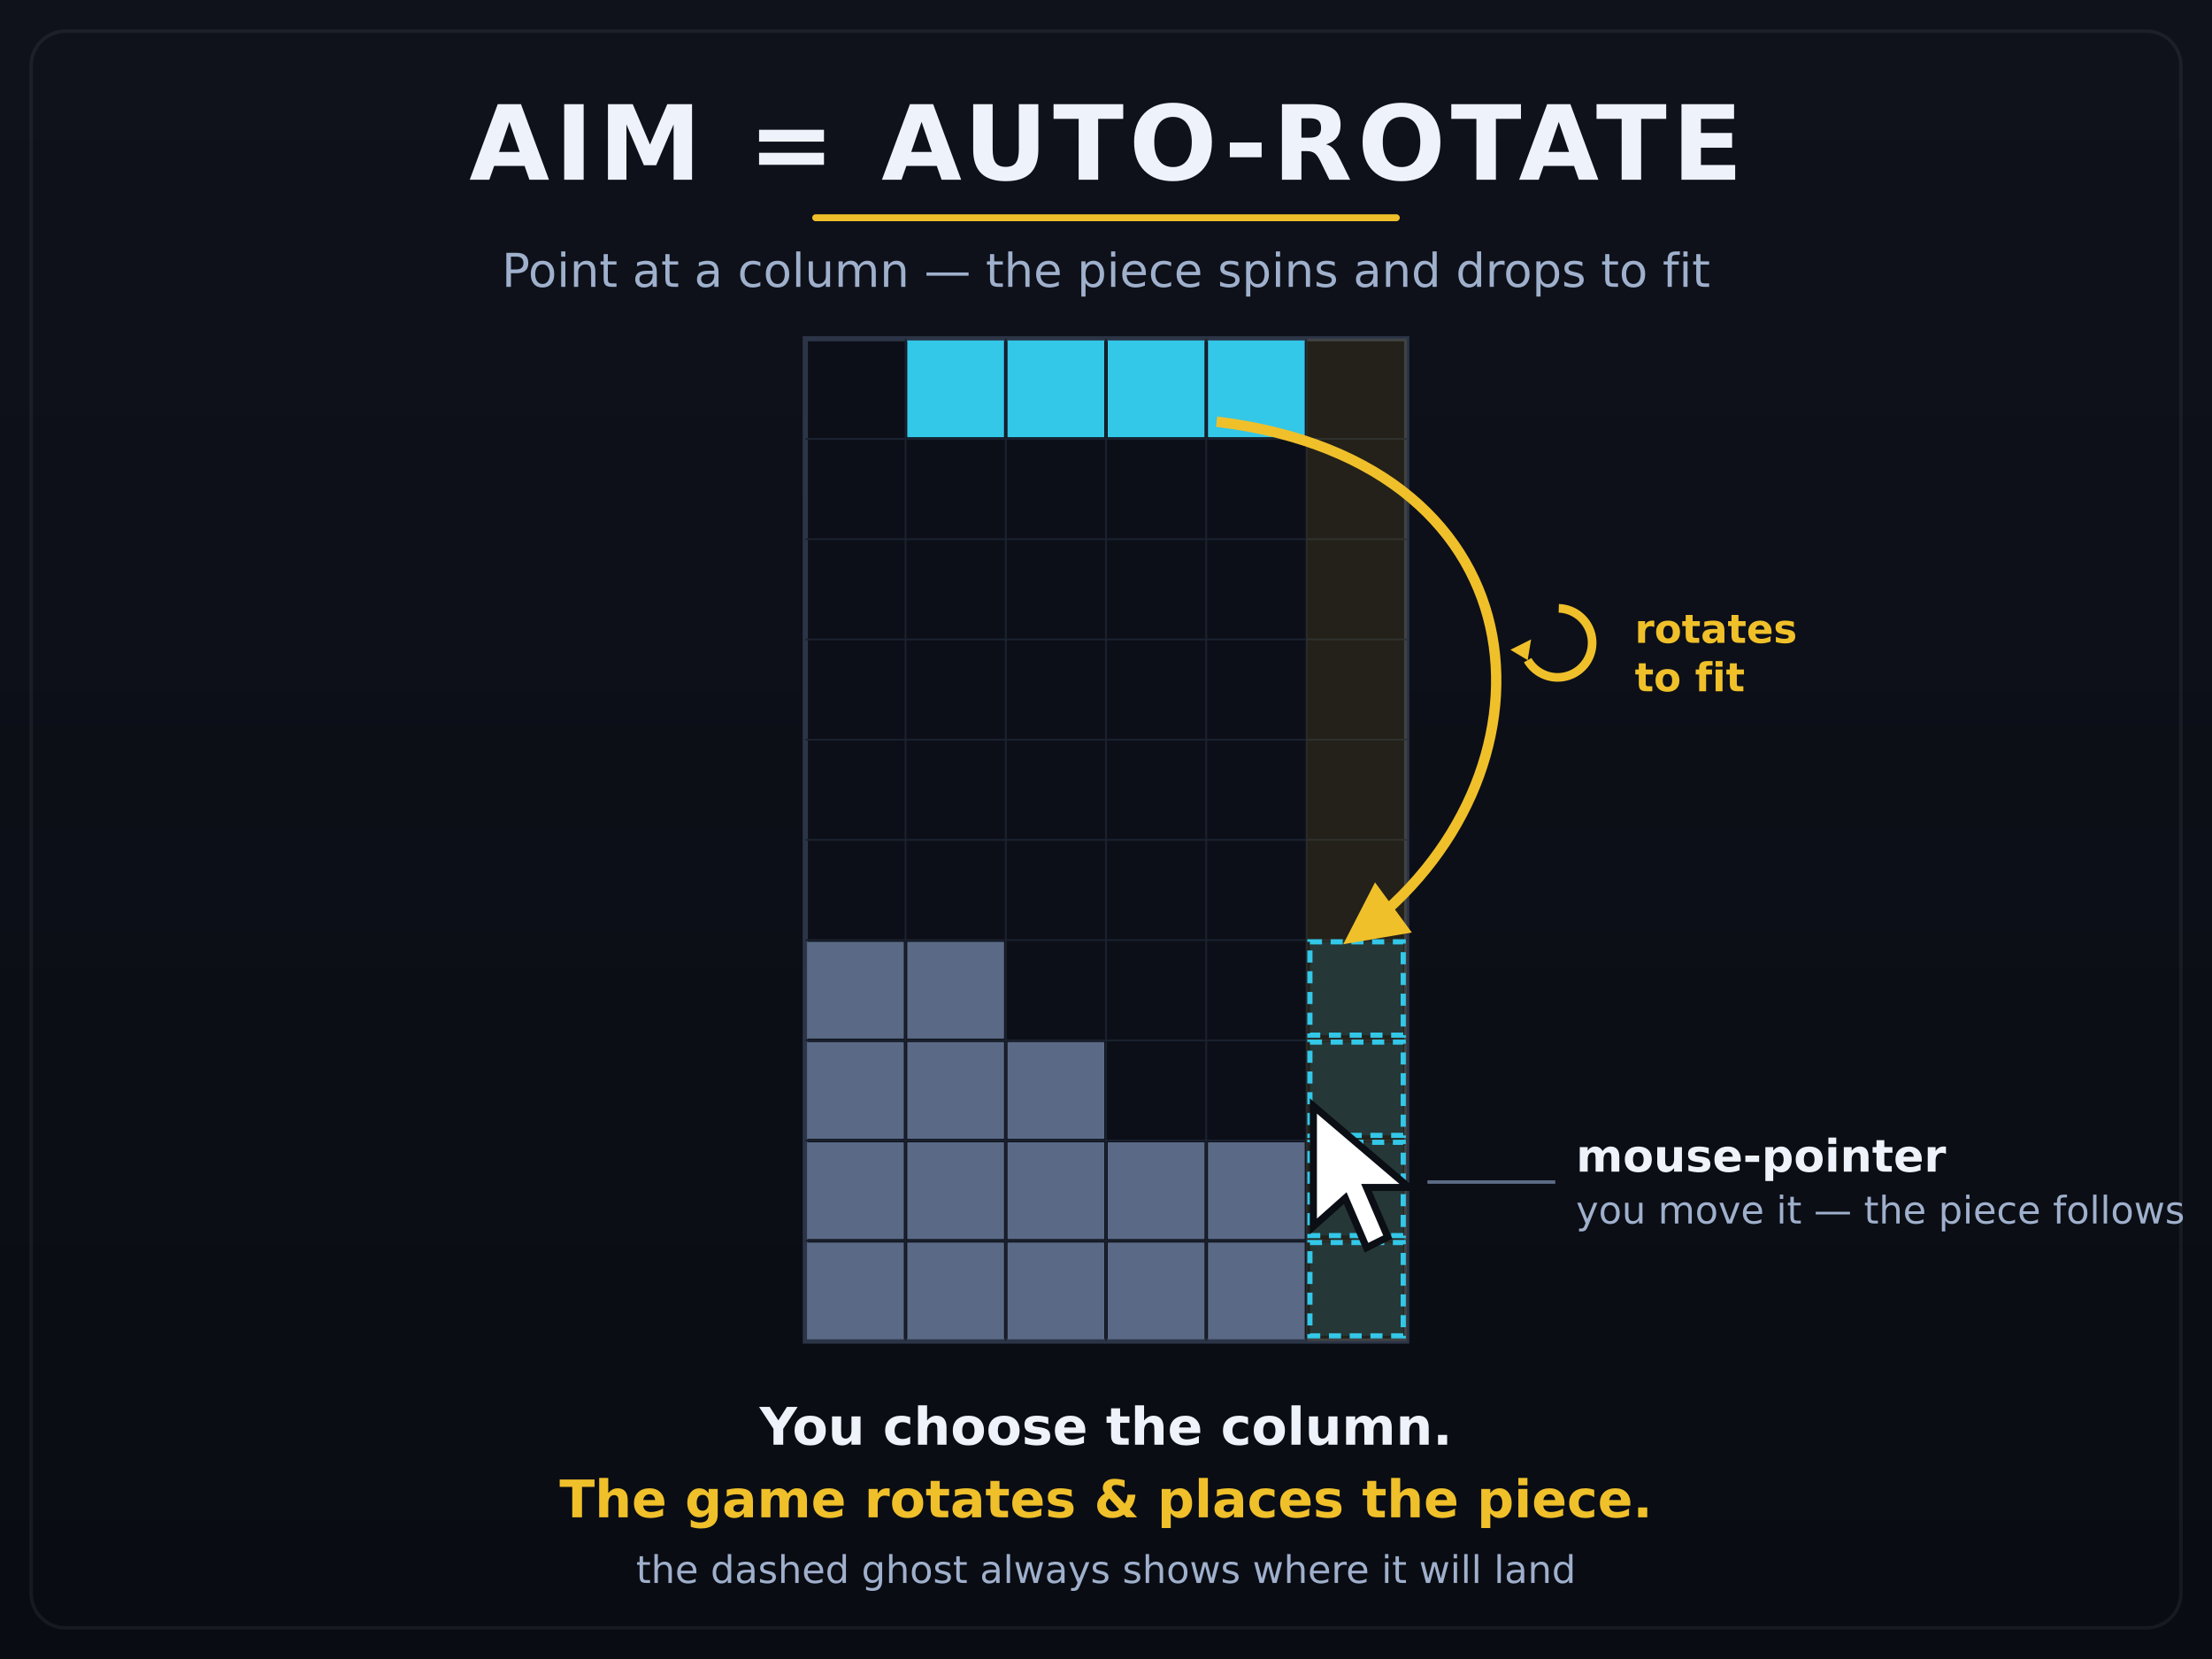
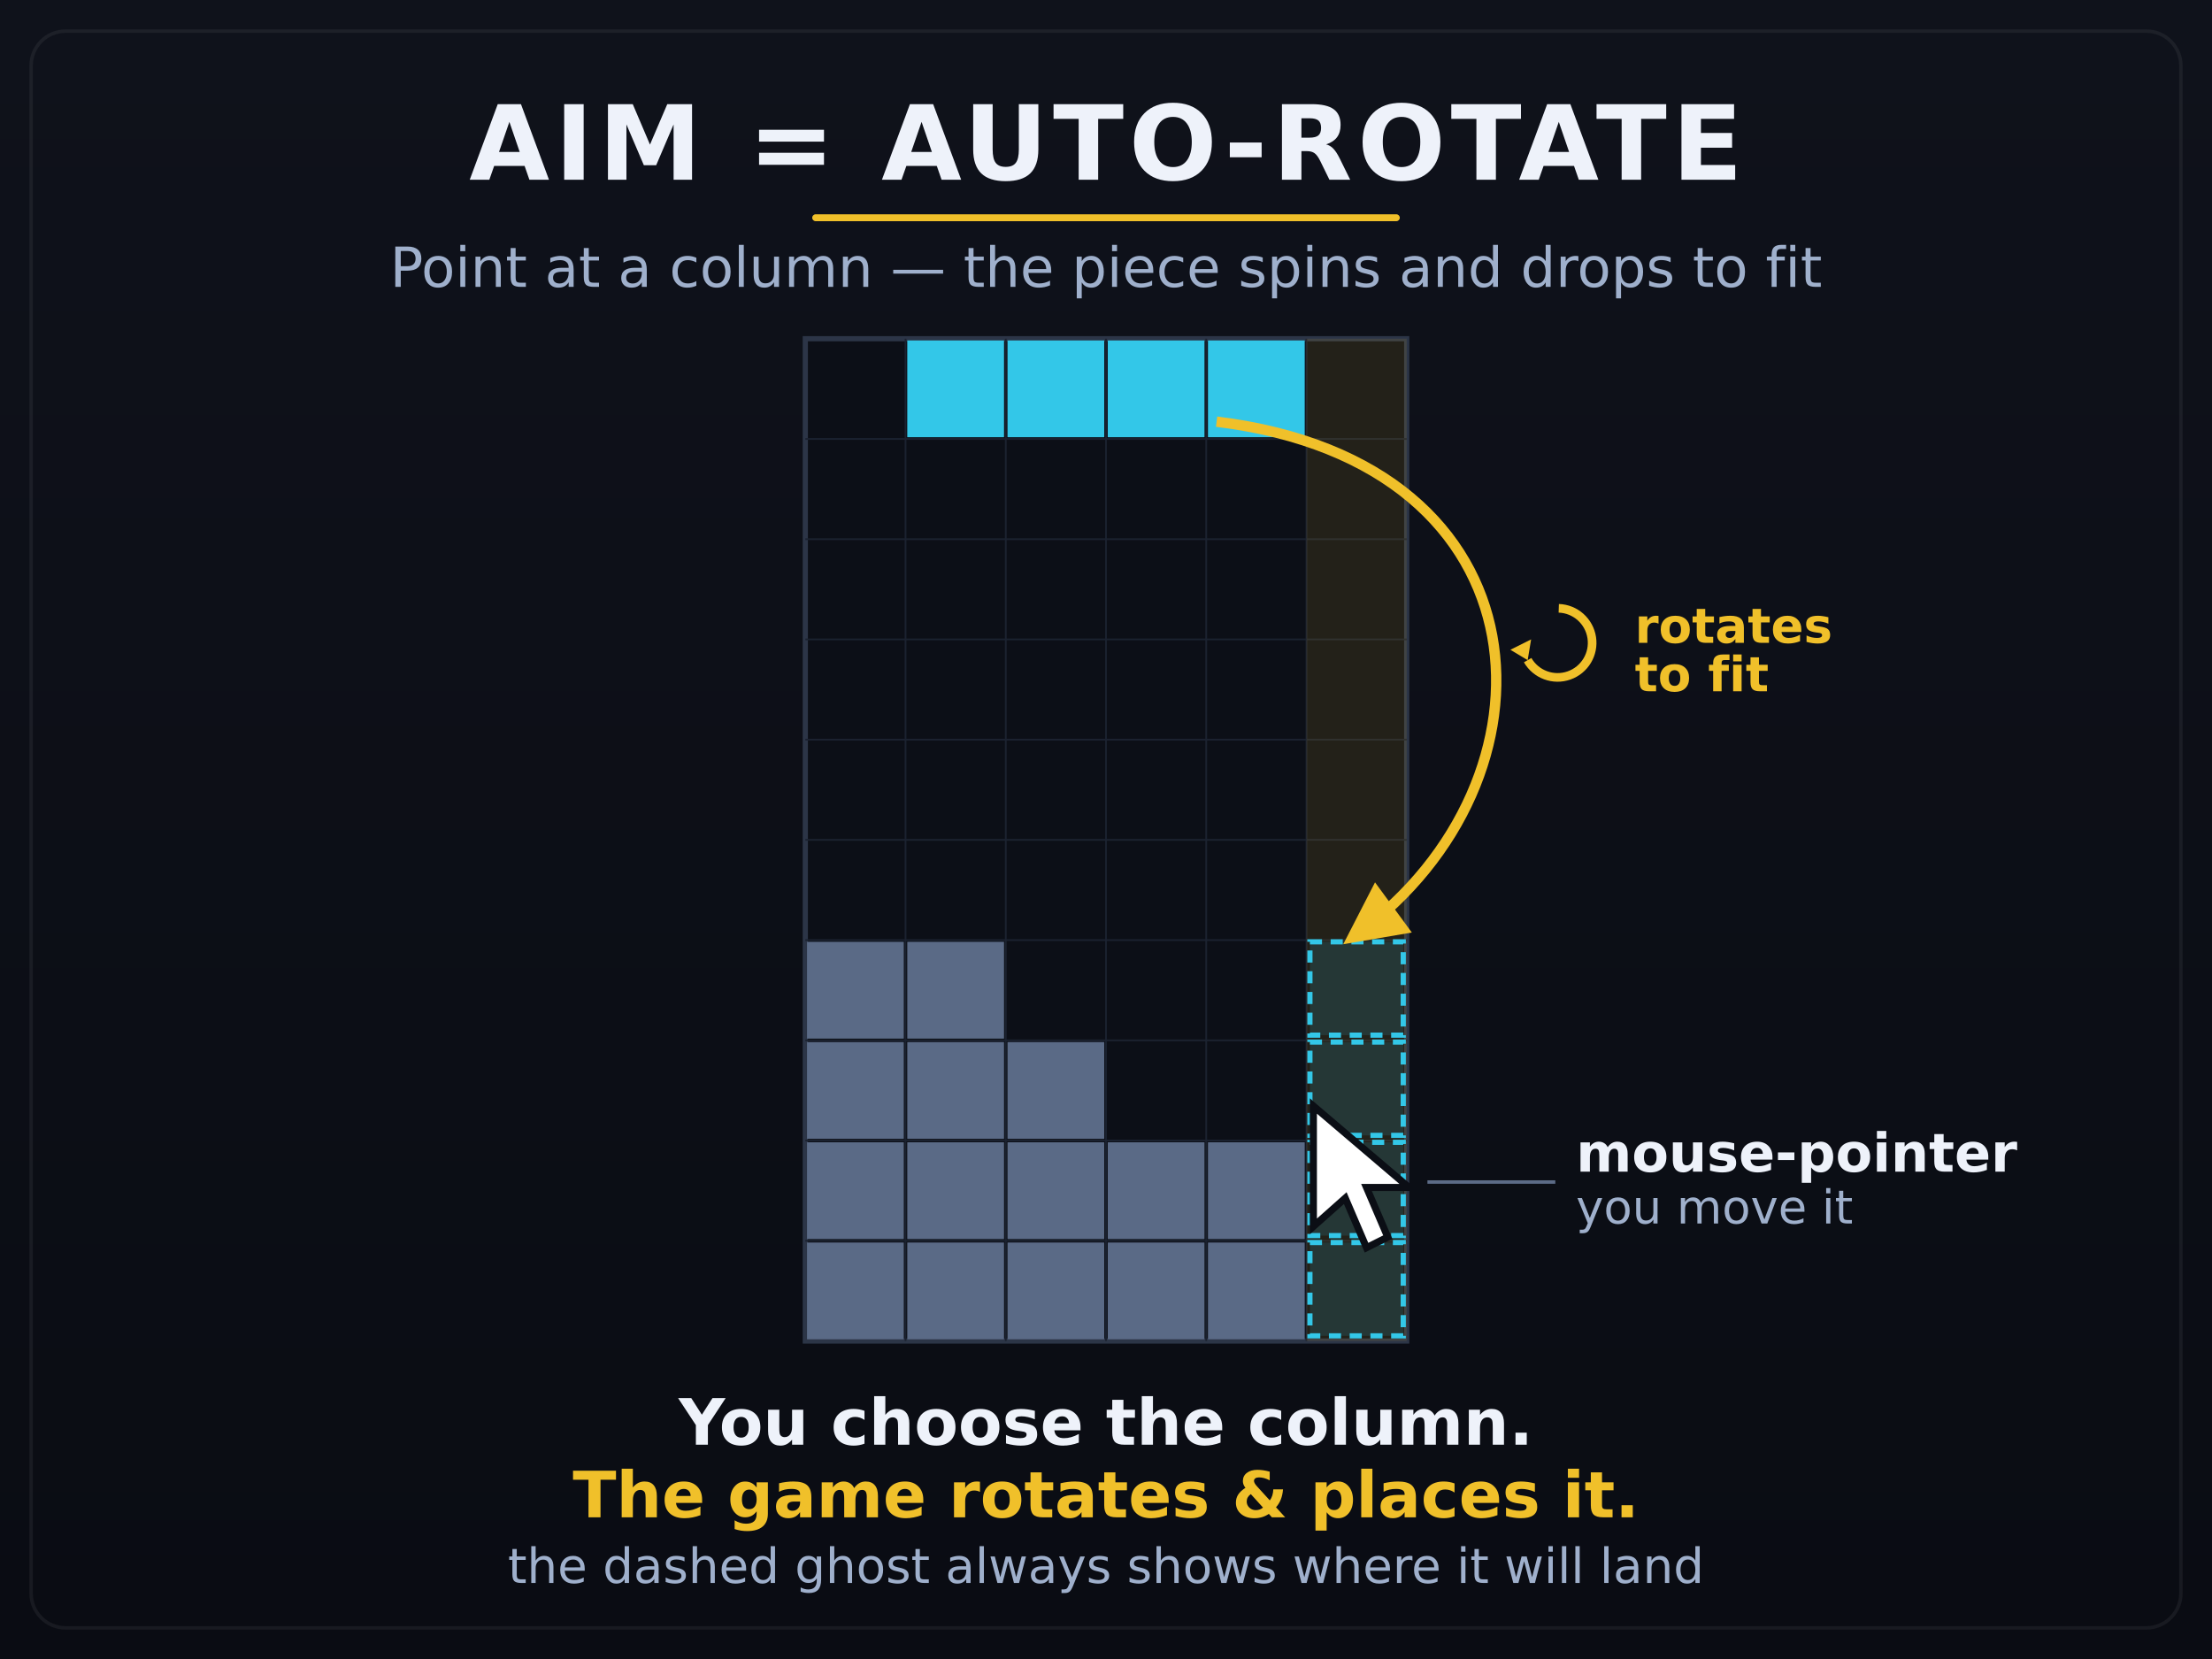
<svg xmlns="http://www.w3.org/2000/svg" width="1280" height="960" viewBox="0 0 1280 960" font-family="DejaVu Sans, 'Liberation Sans', sans-serif">
  <defs>
    <linearGradient id="bg" x1="0" y1="0" x2="0" y2="1">
      <stop offset="0" stop-color="#0f121b" />
      <stop offset="1" stop-color="#0a0c13" />
    </linearGradient>
    <marker id="arrow" viewBox="0 0 10 10" refX="7" refY="5" markerWidth="6" markerHeight="6" orient="auto-start-reverse">
      <path d="M0 0 L10 5 L0 10 z" fill="#f0c02a" />
    </marker>
  </defs>
  <rect width="1280" height="960" fill="url(#bg)" />
  <rect x="18" y="18" width="1244" height="924" rx="20" fill="none" stroke="#ffffff" stroke-opacity="0.06" stroke-width="2" />
  <text x="640" y="104" text-anchor="middle" font-size="60" font-weight="700" fill="#eef2fa" letter-spacing="3">AIM  =  AUTO-ROTATE</text>
  <rect x="470" y="124" width="340" height="4" rx="2" fill="#f0c02a" />
-   <text x="640" y="166" text-anchor="middle" font-size="27" fill="#9fb0cc">Point at a column — the piece spins and drops to fit</text>
+   <text x="640" y="166" text-anchor="middle" font-size="32" fill="#9fb0cc">Point at a column — the piece spins and drops to fit</text>
  <g>
    <rect x="466" y="196" width="348" height="580" fill="#0c0f17" stroke="#2c3547" stroke-width="3" />
    <g stroke="#1b2230" stroke-width="1">
      <line x1="524" y1="196" x2="524" y2="776" />
      <line x1="582" y1="196" x2="582" y2="776" />
      <line x1="640" y1="196" x2="640" y2="776" />
      <line x1="698" y1="196" x2="698" y2="776" />
      <line x1="756" y1="196" x2="756" y2="776" />
      <line x1="466" y1="254" x2="814" y2="254" />
      <line x1="466" y1="312" x2="814" y2="312" />
      <line x1="466" y1="370" x2="814" y2="370" />
      <line x1="466" y1="428" x2="814" y2="428" />
      <line x1="466" y1="486" x2="814" y2="486" />
      <line x1="466" y1="544" x2="814" y2="544" />
      <line x1="466" y1="602" x2="814" y2="602" />
      <line x1="466" y1="660" x2="814" y2="660" />
      <line x1="466" y1="718" x2="814" y2="718" />
    </g>
    <rect x="756" y="196" width="58" height="580" fill="#f0c02a" fill-opacity="0.10" />
    <g>
      <g fill="#5a6a86">
        <rect x="467" y="661" width="56" height="56" />
        <rect x="525" y="661" width="56" height="56" />
        <rect x="583" y="661" width="56" height="56" />
        <rect x="641" y="661" width="56" height="56" />
        <rect x="699" y="661" width="56" height="56" />
        <rect x="467" y="719" width="56" height="56" />
        <rect x="525" y="719" width="56" height="56" />
        <rect x="583" y="719" width="56" height="56" />
        <rect x="641" y="719" width="56" height="56" />
        <rect x="699" y="719" width="56" height="56" />
        <rect x="467" y="603" width="56" height="56" />
        <rect x="525" y="603" width="56" height="56" />
        <rect x="583" y="603" width="56" height="56" />
        <rect x="467" y="545" width="56" height="56" />
        <rect x="525" y="545" width="56" height="56" />
      </g>
    </g>
    <g fill="#33c7e8">
      <rect x="525" y="197" width="56" height="56" />
      <rect x="583" y="197" width="56" height="56" />
      <rect x="641" y="197" width="56" height="56" />
      <rect x="699" y="197" width="56" height="56" />
    </g>
    <g fill="#33c7e8" fill-opacity="0.14" stroke="#33c7e8" stroke-width="3" stroke-dasharray="7 5">
      <rect x="758" y="545" width="54" height="54" />
      <rect x="758" y="603" width="54" height="54" />
      <rect x="758" y="661" width="54" height="54" />
      <rect x="758" y="719" width="54" height="54" />
    </g>
    <path d="M704 244 C 900 268, 906 452, 786 540" fill="none" stroke="#f0c02a" stroke-width="6" marker-end="url(#arrow)" />
    <g transform="translate(902 372)">
      <path d="M0 -20 A 20 20 0 1 1 -18 10" fill="none" stroke="#f0c02a" stroke-width="5" />
      <path d="M-18 10 l -10 -6 l 12 -6 z" fill="#f0c02a" />
    </g>
  </g>
-   <text x="946" y="372" font-size="23" font-weight="700" fill="#f0c02a">rotates</text>
-   <text x="946" y="400" font-size="23" font-weight="700" fill="#f0c02a">to fit</text>
+   <text x="946" y="372" font-size="28" font-weight="700" fill="#f0c02a">rotates</text>
+   <text x="946" y="400" font-size="28" font-weight="700" fill="#f0c02a">to fit</text>
  <g transform="translate(760 640) scale(2.05)">
    <path d="M0 0 L0 34 L9 26 L15 40 L21 37 L15 23 L27 23 Z" fill="#ffffff" stroke="#0b0e15" stroke-width="2" />
  </g>
  <path d="M900 684 L 826 684" stroke="#5c6b86" stroke-width="2" />
-   <text x="912" y="678" font-size="26" font-weight="700" fill="#eef2fa">mouse-pointer</text>
-   <text x="912" y="708" font-size="22" fill="#9fb0cc">you move it — the piece follows</text>
-   <text x="640" y="836" text-anchor="middle" font-size="30" font-weight="700" fill="#eef2fa">You choose the column.</text>
-   <text x="640" y="878" text-anchor="middle" font-size="30" font-weight="700" fill="#f0c02a">The game rotates &amp; places the piece.</text>
-   <text x="640" y="916" text-anchor="middle" font-size="22" fill="#9fb0cc">the dashed ghost always shows where it will land</text>
+   <text x="912" y="678" font-size="31" font-weight="700" fill="#eef2fa">mouse-pointer</text>
+   <text x="912" y="708" font-size="27" fill="#9fb0cc">you move it</text>
+   <text x="640" y="836" text-anchor="middle" font-size="37" font-weight="700" fill="#eef2fa">You choose the column.</text>
+   <text x="640" y="878" text-anchor="middle" font-size="37" font-weight="700" fill="#f0c02a">The game rotates &amp; places it.</text>
+   <text x="640" y="916" text-anchor="middle" font-size="28" fill="#9fb0cc">the dashed ghost always shows where it will land</text>
</svg>
